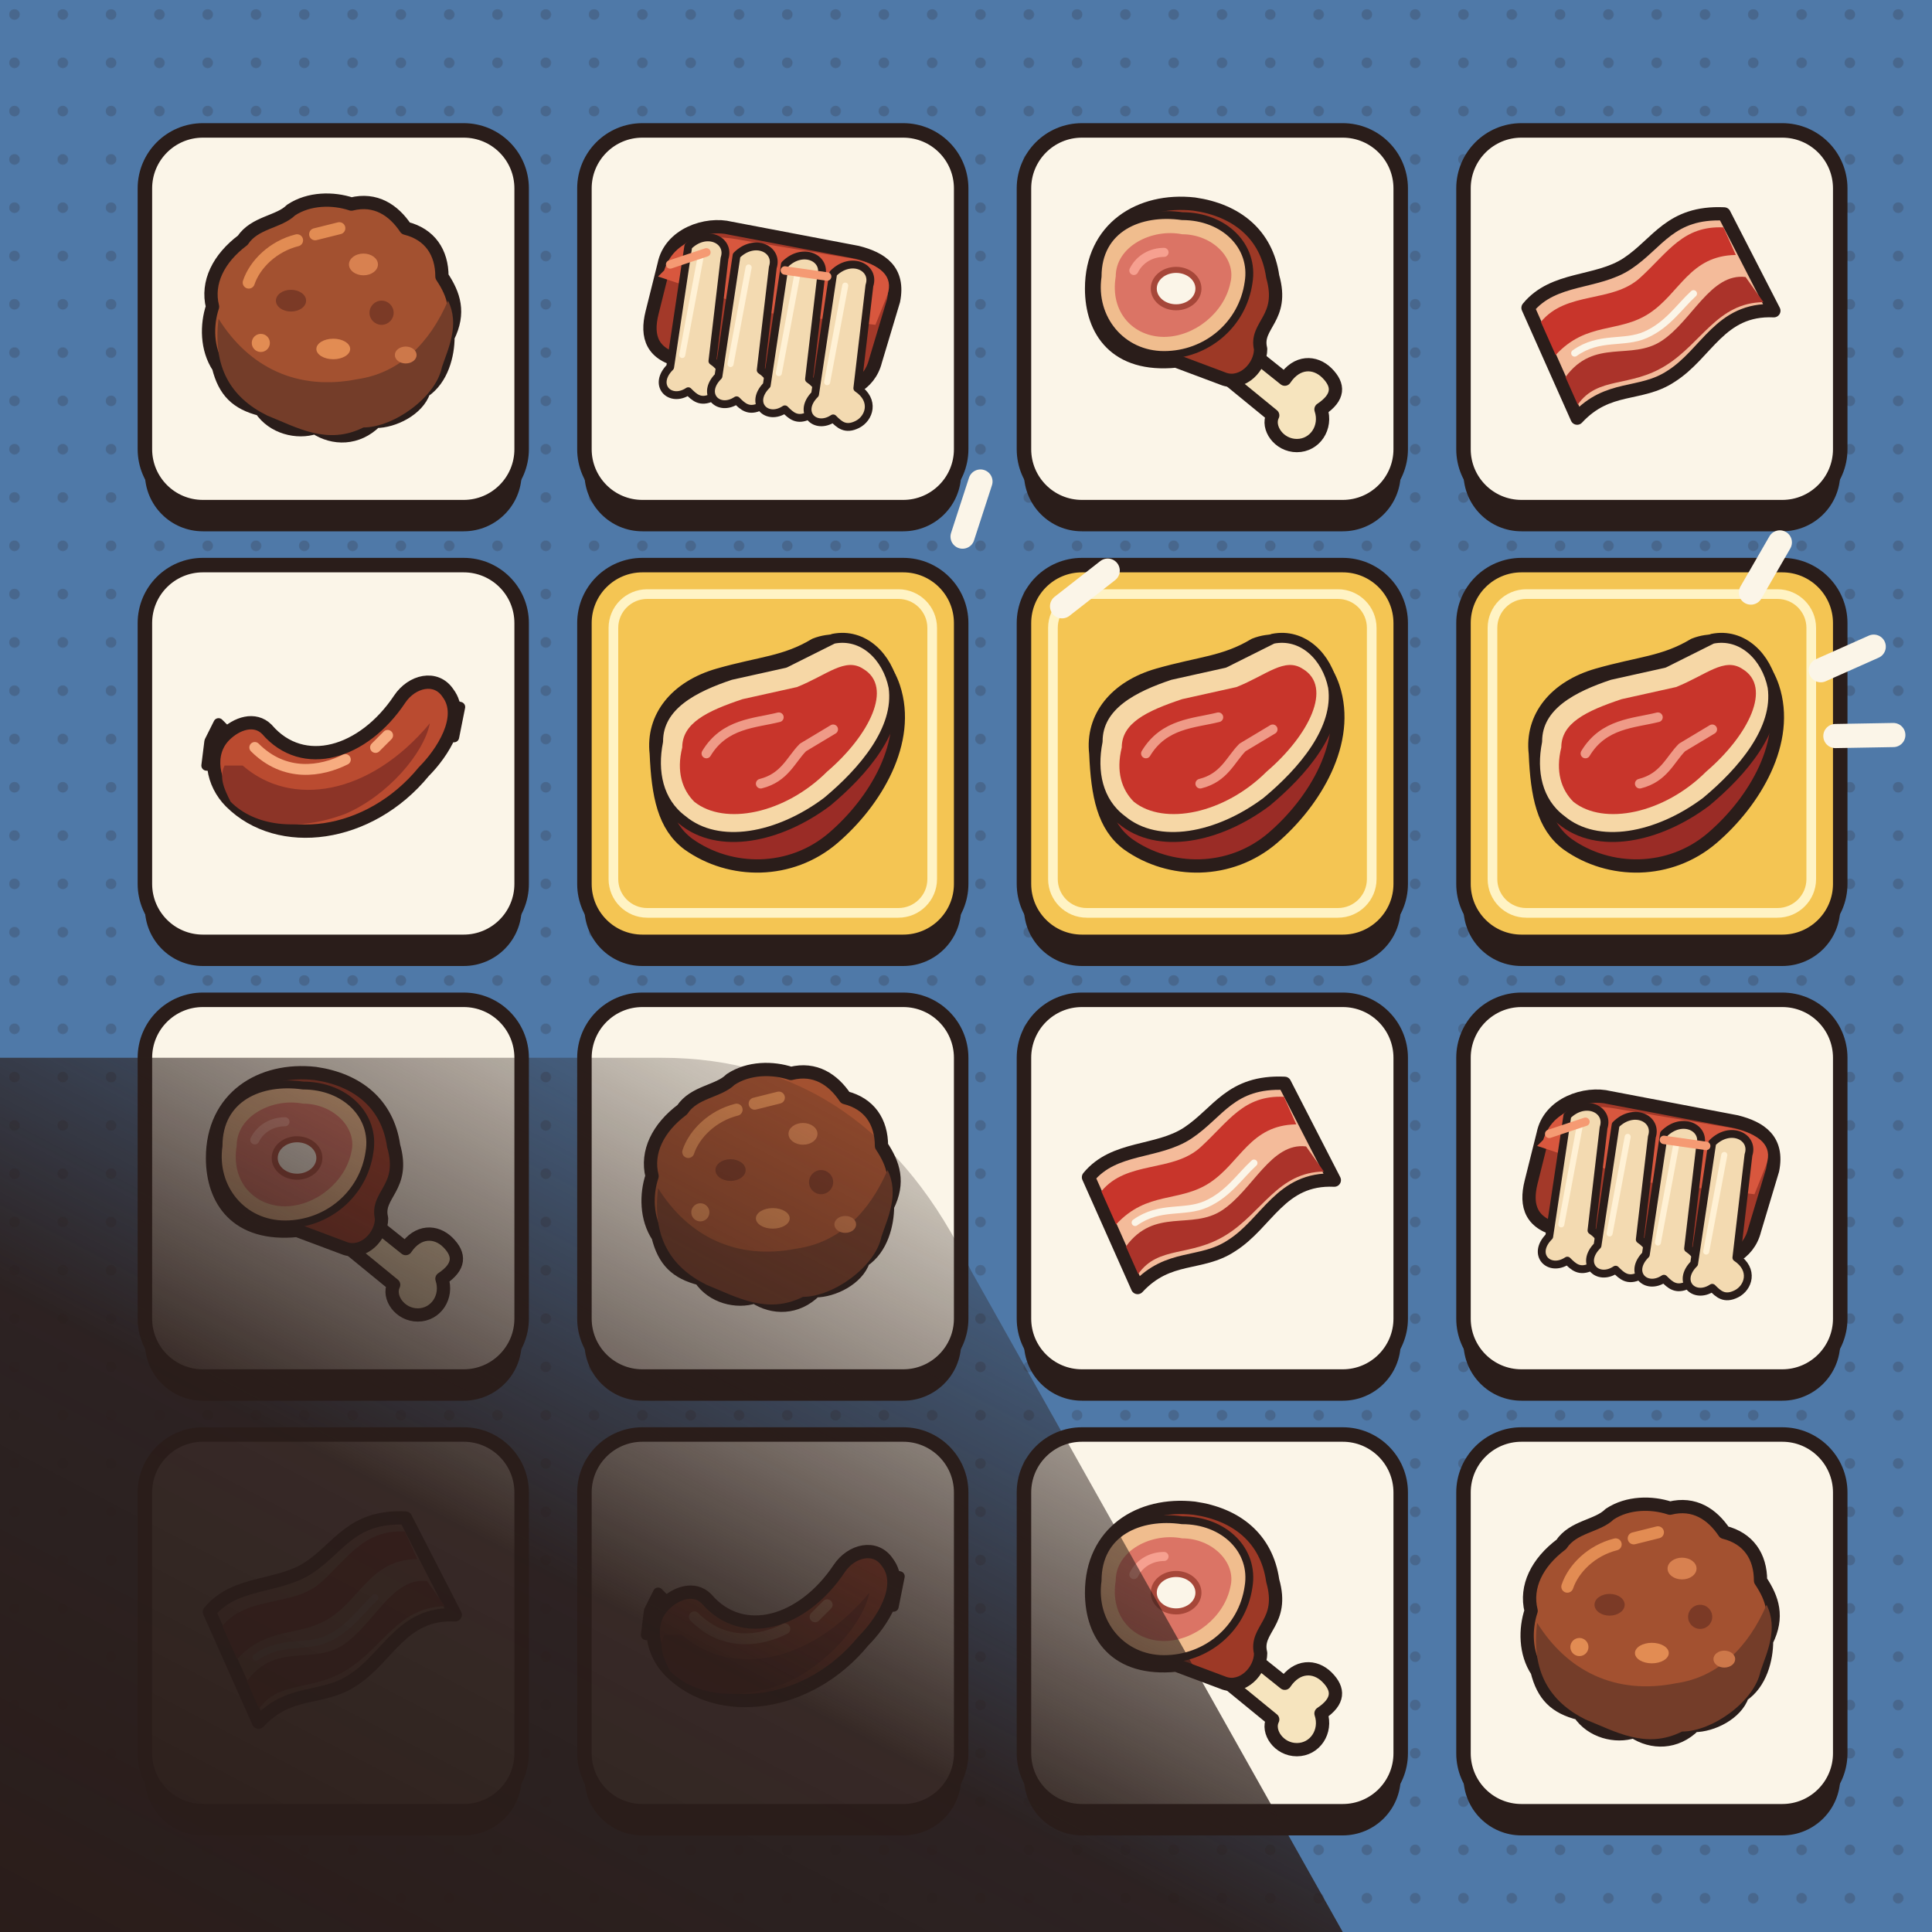
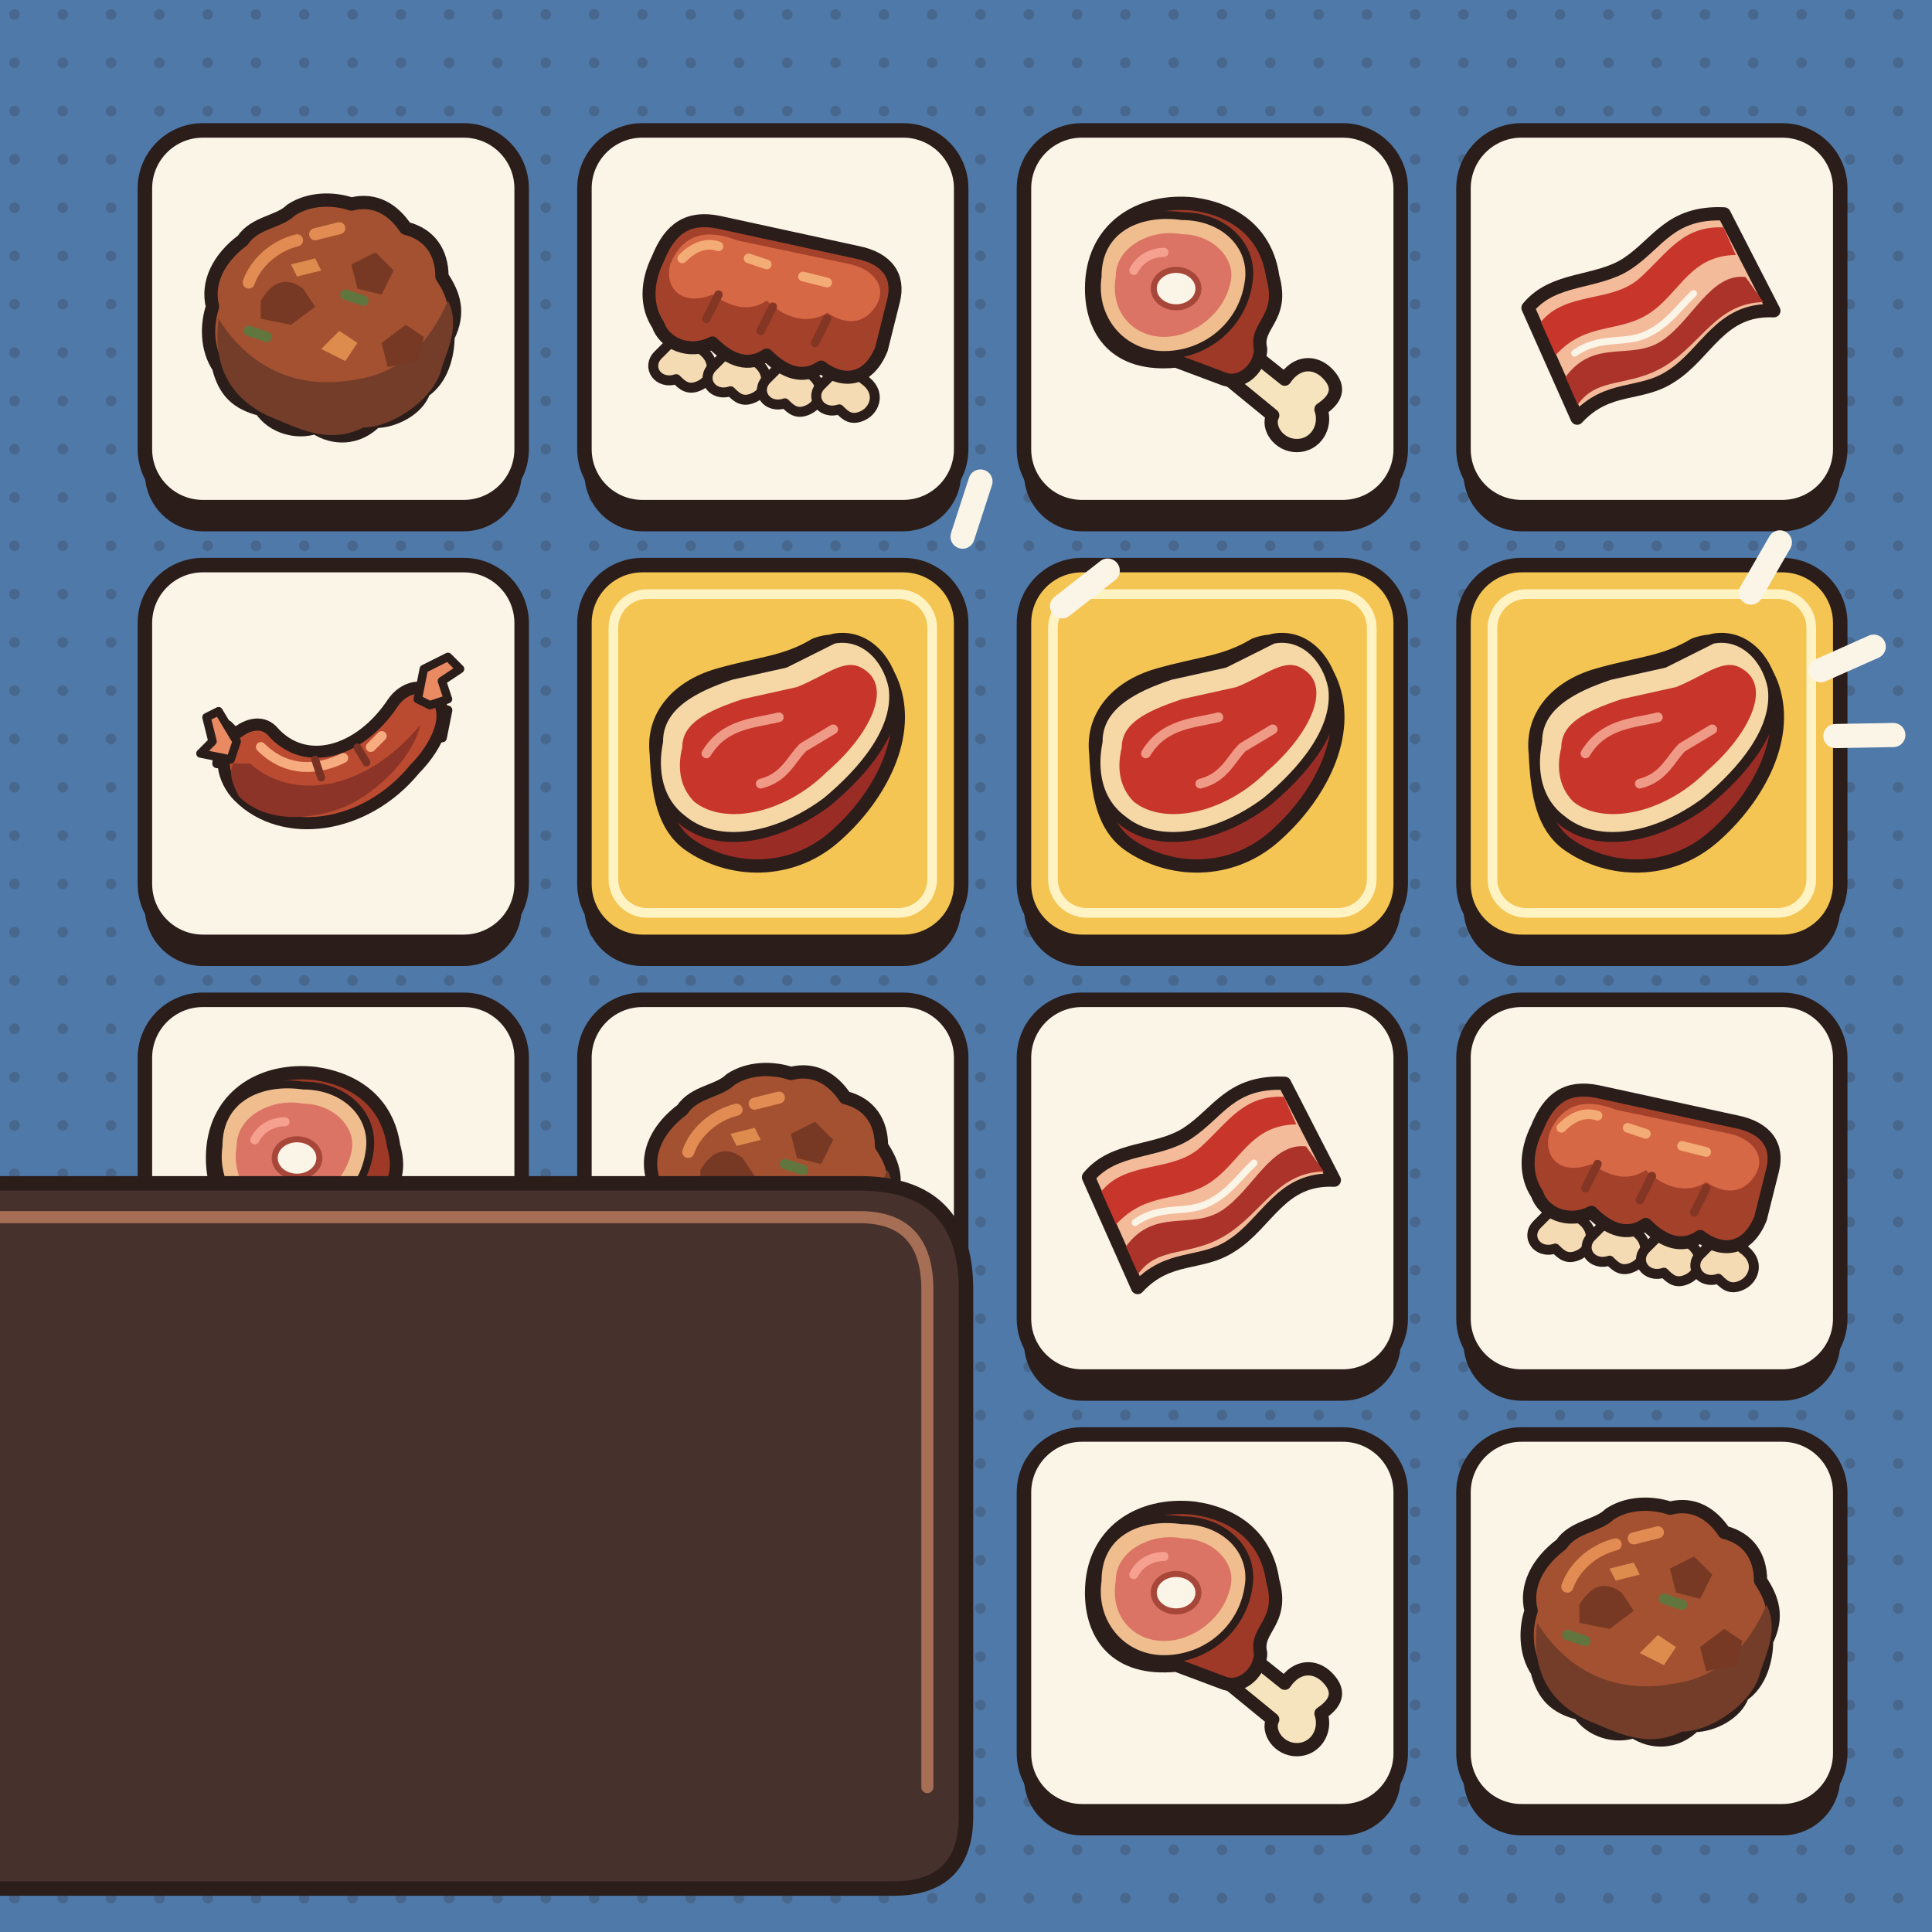
<svg xmlns="http://www.w3.org/2000/svg" width="400" height="400" viewBox="0 0 400 400">
  <defs>
    <pattern id="print-dots" width="10" height="10" patternUnits="userSpaceOnUse">
      <circle cx="3" cy="3" r="1.1" fill="#2a1d1a" opacity=".19" />
    </pattern>
  </defs>
  <rect x="0" y="0" width="400" height="400" rx="0" fill="#4f79a8" />
  <rect x="0" y="0" width="400" height="400" rx="0" fill="url(#print-dots)" />
  <rect x="30" y="32" width="78" height="78" rx="12" fill="#2a1d1a" />
  <rect x="30" y="27" width="78" height="78" rx="12" fill="#fbf5e8" stroke="#2a1d1a" stroke-width="3" />
  <g transform="translate(69 66) rotate(0) scale(1.25) translate(-24 -24)">
    <path d="M9 11c2-3 6-3 8-5 3-2 7-2 10-1 4-1 7 1 9 4 4 1 6 4 6 8 2 3 3 6 1 10 0 3-1 7-4 9-1 3-5 5-8 5-3 3-7 3-10 1-3 1-7 0-9-3-4-1-6-3-7-7-2-3-2-7-1-10-1-4 1-8 5-11Z" fill="#a35130" stroke="#2a1d1a" stroke-width="2.2" stroke-linecap="round" stroke-linejoin="round" />
    <path d="M5 24c5 8 13 12 23 10 7-1 12-6 15-13 2 4 0 8-1 11-1 5-8 10-13 10-6 3-11 0-16-2-6-3-9-8-8-16Z" fill="#743d29" />
    <path d="M10 18c1-3 4-6 8-7m3-1 4-1" fill="none" stroke="#e28c53" stroke-width="2" stroke-linecap="round" stroke-linejoin="round" />
-     <ellipse cx="17" cy="21" rx="2.5" ry="1.8" fill="#7b3a26" />
-     <ellipse cx="29" cy="15" rx="2.4" ry="1.8" fill="#d88150" />
-     <ellipse cx="32" cy="23" rx="2" ry="2" fill="#7b3a26" />
-     <ellipse cx="24" cy="29" rx="2.8" ry="1.7" fill="#e28c53" />
-     <ellipse cx="36" cy="30" rx="1.8" ry="1.4" fill="#cd784a" />
-     <ellipse cx="12" cy="28" rx="1.5" ry="1.5" fill="#e28c53" />
+     <path d="M12 21q3-5 7-2l2 3-4 3-5-1Zm15-6 4-2 3 3-2 4-4-1Zm5 13 4-3 3 2-1 4-5 1Z" fill="#773923" />
+     <path d="m17 15 4-1 1 2-4 1Zm5 14 3-3 3 2-2 3Z" fill="#de8b4e" />
+     <path d="m10 26 3 1m13-7 3 1" fill="none" stroke="#61763f" stroke-width="1.7" stroke-linecap="round" stroke-linejoin="round" />
  </g>
  <rect x="121" y="32" width="78" height="78" rx="12" fill="#2a1d1a" />
  <rect x="121" y="27" width="78" height="78" rx="12" fill="#fbf5e8" stroke="#2a1d1a" stroke-width="3" />
  <g transform="translate(160 66) rotate(0) scale(1.25) translate(-24 -24)">
-     <path d="M6 15c1-5 7-7 11-6l21 4c4 1 7 3 6 8l-3 10c-1 4-5 6-9 5L9 31c-5-1-6-4-5-8Z" fill="#a33929" stroke="#2a1d1a" stroke-width="2.2" stroke-linecap="round" stroke-linejoin="round" />
-     <path d="M6 16c2-6 8-6 13-5l18 3c5 1 7 3 6 6l-2 5-18-2-18-6Z" fill="#d8573e" />
-     <g transform="translate(12 23)">
-       <path d="M-2 -11C1-14 5-12 4-9L2 8c3 2 2 5 0 6-2 1-3 0-4-1-3 2-6-1-3-4Z" fill="#f3dab1" stroke="#2a1d1a" stroke-width="1.3" stroke-linecap="round" stroke-linejoin="round" />
-       <path d="M0-9-3 7" fill="none" stroke="#fff1d5" stroke-width="1" stroke-linecap="round" stroke-linejoin="round" />
-     </g>
-     <g transform="translate(20 24.5)">
-       <path d="M-2 -11C1-14 5-12 4-9L2 8c3 2 2 5 0 6-2 1-3 0-4-1-3 2-6-1-3-4Z" fill="#f3dab1" stroke="#2a1d1a" stroke-width="1.3" stroke-linecap="round" stroke-linejoin="round" />
-       <path d="M0-9-3 7" fill="none" stroke="#fff1d5" stroke-width="1" stroke-linecap="round" stroke-linejoin="round" />
-     </g>
-     <g transform="translate(28 26)">
-       <path d="M-2 -11C1-14 5-12 4-9L2 8c3 2 2 5 0 6-2 1-3 0-4-1-3 2-6-1-3-4Z" fill="#f3dab1" stroke="#2a1d1a" stroke-width="1.3" stroke-linecap="round" stroke-linejoin="round" />
-       <path d="M0-9-3 7" fill="none" stroke="#fff1d5" stroke-width="1" stroke-linecap="round" stroke-linejoin="round" />
-     </g>
-     <g transform="translate(36 27.5)">
-       <path d="M-2 -11C1-14 5-12 4-9L2 8c3 2 2 5 0 6-2 1-3 0-4-1-3 2-6-1-3-4Z" fill="#f3dab1" stroke="#2a1d1a" stroke-width="1.3" stroke-linecap="round" stroke-linejoin="round" />
-       <path d="M0-9-3 7" fill="none" stroke="#fff1d5" stroke-width="1" stroke-linecap="round" stroke-linejoin="round" />
-     </g>
-     <path d="m7 15 6-2m13 3 7 1" fill="none" stroke="#f59a73" stroke-width="1.4" stroke-linecap="round" stroke-linejoin="round" />
+     <g transform="translate(11 24)">
+       <path d="M-2-4 3-3 1 5C4 7 3 10 1 11c-2 1-3 0-4-1-3 1-5-2-3-4l2-2Z" fill="#f5dbb3" stroke="#2a1d1a" stroke-width="1.65" stroke-linecap="round" stroke-linejoin="round" />
+     </g>
+     <g transform="translate(20 26)">
+       <path d="M-2-4 3-3 1 5C4 7 3 10 1 11c-2 1-3 0-4-1-3 1-5-2-3-4l2-2Z" fill="#f5dbb3" stroke="#2a1d1a" stroke-width="1.65" stroke-linecap="round" stroke-linejoin="round" />
+     </g>
+     <g transform="translate(29 28)">
+       <path d="M-2-4 3-3 1 5C4 7 3 10 1 11c-2 1-3 0-4-1-3 1-5-2-3-4l2-2Z" fill="#f5dbb3" stroke="#2a1d1a" stroke-width="1.65" stroke-linecap="round" stroke-linejoin="round" />
+     </g>
+     <g transform="translate(38 29)">
+       <path d="M-2-4 3-3 1 5C4 7 3 10 1 11c-2 1-3 0-4-1-3 1-5-2-3-4l2-2Z" fill="#f5dbb3" stroke="#2a1d1a" stroke-width="1.65" stroke-linecap="round" stroke-linejoin="round" />
+     </g>
+     <path d="M5 14c2-5 5-7 10-6l23 5c5 1 7 4 6 8l-2 8c-2 5-6 6-10 3-3 2-6 1-9-2-3 2-6 1-9-2-4 2-8 0-9-3-2-3-2-7 0-11Z" fill="#a4412b" stroke="#2a1d1a" stroke-width="2.15" stroke-linecap="round" stroke-linejoin="round" />
+     <path d="M7 15c2-5 6-6 11-4l19 4c4 1 6 4 4 7-2 3-5 3-8 1-3 2-7 1-10-2-3 2-6 1-9-1-5 2-8-1-7-5Z" fill="#d76845" />
+     <path d="M9 14q3-3 6-2m5 2 3 1m6 2 4 1" fill="none" stroke="#f4ac76" stroke-width="1.6" stroke-linecap="round" stroke-linejoin="round" />
+     <path d="m15 20-2 4m11-2-2 4m11-2-2 4" fill="none" stroke="#833624" stroke-width="1.4" stroke-linecap="round" stroke-linejoin="round" />
  </g>
  <rect x="212" y="32" width="78" height="78" rx="12" fill="#2a1d1a" />
  <rect x="212" y="27" width="78" height="78" rx="12" fill="#fbf5e8" stroke="#2a1d1a" stroke-width="3" />
  <g transform="translate(251 66) rotate(0) scale(1.25) translate(-24 -24)">
    <path d="M26 26l10 8c2-3 5-3 7-1 2 2 2 4-1 6 1 3-1 6-4 6-3 0-5-3-4-5l-11-9Z" fill="#f6e4be" stroke="#2a1d1a" stroke-width="2.2" stroke-linecap="round" stroke-linejoin="round" />
    <path d="M4 19C4 9 12 4 21 5c7 1 12 5 13 12 2 7-3 8-2 12 0 3-3 6-6 5l-8-3C8 32 4 26 4 19Z" fill="#9d3926" stroke="#2a1d1a" stroke-width="2.2" stroke-linecap="round" stroke-linejoin="round" />
    <path d="M5 17C5 9 12 6 19 7c7 0 12 5 11 11-1 7-7 12-14 12S4 24 5 17Z" fill="#f0bd8e" stroke="#2a1d1a" stroke-width="1.3" stroke-linecap="round" stroke-linejoin="round" />
    <path d="M8 17c0-5 6-8 11-7 5 0 9 4 8 8-1 5-6 9-11 9s-9-4-8-10Z" fill="#db7465" />
    <ellipse cx="18" cy="19" rx="3.7" ry="3.1" fill="#fbf5e8" stroke="#a64739" stroke-width="1" />
    <path d="M11 16c1-2 3-3 5-3" fill="none" stroke="#f6a090" stroke-width="1.5" stroke-linecap="round" stroke-linejoin="round" />
  </g>
  <rect x="303" y="32" width="78" height="78" rx="12" fill="#2a1d1a" />
  <rect x="303" y="27" width="78" height="78" rx="12" fill="#fbf5e8" stroke="#2a1d1a" stroke-width="3" />
  <g transform="translate(342 66) rotate(0) scale(1.25) translate(-24 -24)">
    <g transform="rotate(-24 24 24)">
      <path d="M6 14c6-3 12 1 18 0 6-1 10-5 18-1l1 18c-8-4-13 2-20 3-6 1-10-3-17 0Z" fill="#f4bb9a" stroke="#2a1d1a" stroke-width="2.2" stroke-linecap="round" stroke-linejoin="round" />
      <path d="M7 17c6-3 12 2 18 0s10-5 16-2v5c-7-3-11 2-17 3S14 20 7 23Z" fill="#c8352b" />
      <path d="M7 27c7-4 11 2 17 1s12-7 17-4l1 5c-7-3-12 2-19 3-7 1-11-3-16 0Z" fill="#ab332a" />
      <path d="M10 24c5-1 8 2 12 2s7-2 10-3" fill="none" stroke="#fbf5e8" stroke-width="1.15" stroke-linecap="round" stroke-linejoin="round" />
    </g>
  </g>
  <rect x="30" y="122" width="78" height="78" rx="12" fill="#2a1d1a" />
  <rect x="30" y="117" width="78" height="78" rx="12" fill="#fbf5e8" stroke="#2a1d1a" stroke-width="3" />
  <g transform="translate(69 156) rotate(0) scale(1.25) translate(-24 -24)">
-     <path d="m8 22-3-3-1.5 3L3 26l5 .3m31-6 5 1 1-5-4-1" fill="#ec916f" stroke="#2a1d1a" stroke-width="1.7" stroke-linecap="round" stroke-linejoin="round" />
-     <path d="M13 20c6 7 16 4 22-5 2-3 6-4 8-1 3 4-1 10-4 13-9 11-24 13-32 5-3-3-4-8-1-11 2-2 5-3 7-1Z" fill="#ba4b30" stroke="#2a1d1a" stroke-width="2.2" stroke-linecap="round" stroke-linejoin="round" />
-     <path d="M9 26c8 7 21 5 31-7-1 5-7 12-14 15-8 3-15 2-19-2-1-2-2-4-1-6Z" fill="#8c3427" />
-     <path d="M11 23c5 5 11 4 15 2m5-2 2-2" fill="none" stroke="#f7ac80" stroke-width="1.8" stroke-linecap="round" stroke-linejoin="round" />
+     <g transform="translate(2 2) scale(.91)">
+       <path d="m8 22-3-3-1.5 3L3 26l5 .3m31-6 5 1 1-5-4-1" fill="#ec916f" stroke="#2a1d1a" stroke-width="1.7" stroke-linecap="round" stroke-linejoin="round" />
+       <path d="M13 20c6 7 16 4 22-5 2-3 6-4 8-1 3 4-1 10-4 13-9 11-24 13-32 5-3-3-4-8-1-11 2-2 5-3 7-1Z" fill="#ba4b30" stroke="#2a1d1a" stroke-width="2.2" stroke-linecap="round" stroke-linejoin="round" />
+       <path d="M9 26c8 7 21 5 31-7-1 5-7 12-14 15-8 3-15 2-19-2-1-2-2-4-1-6Z" fill="#8c3427" />
+       <path d="M11 23c5 5 11 4 15 2m5-2 2-2" fill="none" stroke="#f7ac80" stroke-width="1.8" stroke-linecap="round" stroke-linejoin="round" />
+     </g>
+     <path d="M8 22 5 17l-2 1 1 4-2 2 5 1Z" fill="#e98a62" stroke="#2a1d1a" stroke-width="1.4" stroke-linecap="round" stroke-linejoin="round" />
+     <path d="m38 15 1-5 4-2 2 2-3 2 1 3-3 1Z" fill="#e98a62" stroke="#2a1d1a" stroke-width="1.4" stroke-linecap="round" stroke-linejoin="round" />
+     <path d="m21 25 1 3m6-5 1.5 2.5" fill="none" stroke="#783223" stroke-width="1.3" stroke-linecap="round" stroke-linejoin="round" />
  </g>
  <rect x="121" y="122" width="78" height="78" rx="12" fill="#2a1d1a" />
  <rect x="121" y="117" width="78" height="78" rx="12" fill="#f4c553" stroke="#2a1d1a" stroke-width="3" />
  <rect x="127" y="123" width="66" height="66" rx="7" fill="none" stroke="#fff3c4" stroke-width="2" />
  <g transform="translate(160 156) rotate(0) scale(1.25) translate(-24 -24)">
    <path d="M4.7 24C4 18 8 13 15 11c7-2 11-2 16-5 5-2 11 1 13 7 3 9-3 19-10 25-7 6-17 6-24 1-4-3-5-8-5.3-15Z" fill="#9a2c26" stroke="#2a1d1a" stroke-width="2.2" stroke-linecap="round" stroke-linejoin="round" />
    <path d="M5 22c0-6 6-9 12-11l9-2 8-4c5-1 9 3 10 8 1 7-5 14-11 19-8 6-18 8-24 3-4-3-5-8-4-13Z" fill="#f6d7a6" stroke="#2a1d1a" stroke-width="1.65" stroke-linecap="round" stroke-linejoin="round" />
    <path d="M9 23c0-4 4-6 10-8l9-2c5-2 8-5 11-3 5 3 1 11-6 17-7 7-17 9-22 5-2-2-3-5-2-9Z" fill="#c8352b" />
    <path d="M13 24c3-5 8-5 12-6m-3 11c4-1 5-4 7-6l5-3" fill="none" stroke="#ef9a87" stroke-width="1.6" stroke-linecap="round" stroke-linejoin="round" />
  </g>
  <rect x="212" y="122" width="78" height="78" rx="12" fill="#2a1d1a" />
  <rect x="212" y="117" width="78" height="78" rx="12" fill="#f4c553" stroke="#2a1d1a" stroke-width="3" />
  <rect x="218" y="123" width="66" height="66" rx="7" fill="none" stroke="#fff3c4" stroke-width="2" />
  <g transform="translate(251 156) rotate(0) scale(1.25) translate(-24 -24)">
    <path d="M4.7 24C4 18 8 13 15 11c7-2 11-2 16-5 5-2 11 1 13 7 3 9-3 19-10 25-7 6-17 6-24 1-4-3-5-8-5.3-15Z" fill="#9a2c26" stroke="#2a1d1a" stroke-width="2.2" stroke-linecap="round" stroke-linejoin="round" />
    <path d="M5 22c0-6 6-9 12-11l9-2 8-4c5-1 9 3 10 8 1 7-5 14-11 19-8 6-18 8-24 3-4-3-5-8-4-13Z" fill="#f6d7a6" stroke="#2a1d1a" stroke-width="1.65" stroke-linecap="round" stroke-linejoin="round" />
    <path d="M9 23c0-4 4-6 10-8l9-2c5-2 8-5 11-3 5 3 1 11-6 17-7 7-17 9-22 5-2-2-3-5-2-9Z" fill="#c8352b" />
    <path d="M13 24c3-5 8-5 12-6m-3 11c4-1 5-4 7-6l5-3" fill="none" stroke="#ef9a87" stroke-width="1.6" stroke-linecap="round" stroke-linejoin="round" />
  </g>
  <rect x="303" y="122" width="78" height="78" rx="12" fill="#2a1d1a" />
  <rect x="303" y="117" width="78" height="78" rx="12" fill="#f4c553" stroke="#2a1d1a" stroke-width="3" />
  <rect x="309" y="123" width="66" height="66" rx="7" fill="none" stroke="#fff3c4" stroke-width="2" />
  <g transform="translate(342 156) rotate(0) scale(1.25) translate(-24 -24)">
    <path d="M4.7 24C4 18 8 13 15 11c7-2 11-2 16-5 5-2 11 1 13 7 3 9-3 19-10 25-7 6-17 6-24 1-4-3-5-8-5.3-15Z" fill="#9a2c26" stroke="#2a1d1a" stroke-width="2.2" stroke-linecap="round" stroke-linejoin="round" />
    <path d="M5 22c0-6 6-9 12-11l9-2 8-4c5-1 9 3 10 8 1 7-5 14-11 19-8 6-18 8-24 3-4-3-5-8-4-13Z" fill="#f6d7a6" stroke="#2a1d1a" stroke-width="1.65" stroke-linecap="round" stroke-linejoin="round" />
    <path d="M9 23c0-4 4-6 10-8l9-2c5-2 8-5 11-3 5 3 1 11-6 17-7 7-17 9-22 5-2-2-3-5-2-9Z" fill="#c8352b" />
    <path d="M13 24c3-5 8-5 12-6m-3 11c4-1 5-4 7-6l5-3" fill="none" stroke="#ef9a87" stroke-width="1.6" stroke-linecap="round" stroke-linejoin="round" />
  </g>
  <rect x="30" y="212" width="78" height="78" rx="12" fill="#2a1d1a" />
  <rect x="30" y="207" width="78" height="78" rx="12" fill="#fbf5e8" stroke="#2a1d1a" stroke-width="3" />
  <g transform="translate(69 246) rotate(0) scale(1.25) translate(-24 -24)">
    <path d="M26 26l10 8c2-3 5-3 7-1 2 2 2 4-1 6 1 3-1 6-4 6-3 0-5-3-4-5l-11-9Z" fill="#f6e4be" stroke="#2a1d1a" stroke-width="2.2" stroke-linecap="round" stroke-linejoin="round" />
    <path d="M4 19C4 9 12 4 21 5c7 1 12 5 13 12 2 7-3 8-2 12 0 3-3 6-6 5l-8-3C8 32 4 26 4 19Z" fill="#9d3926" stroke="#2a1d1a" stroke-width="2.2" stroke-linecap="round" stroke-linejoin="round" />
    <path d="M5 17C5 9 12 6 19 7c7 0 12 5 11 11-1 7-7 12-14 12S4 24 5 17Z" fill="#f0bd8e" stroke="#2a1d1a" stroke-width="1.3" stroke-linecap="round" stroke-linejoin="round" />
    <path d="M8 17c0-5 6-8 11-7 5 0 9 4 8 8-1 5-6 9-11 9s-9-4-8-10Z" fill="#db7465" />
    <ellipse cx="18" cy="19" rx="3.7" ry="3.1" fill="#fbf5e8" stroke="#a64739" stroke-width="1" />
    <path d="M11 16c1-2 3-3 5-3" fill="none" stroke="#f6a090" stroke-width="1.5" stroke-linecap="round" stroke-linejoin="round" />
  </g>
  <rect x="121" y="212" width="78" height="78" rx="12" fill="#2a1d1a" />
  <rect x="121" y="207" width="78" height="78" rx="12" fill="#fbf5e8" stroke="#2a1d1a" stroke-width="3" />
  <g transform="translate(160 246) rotate(0) scale(1.25) translate(-24 -24)">
    <path d="M9 11c2-3 6-3 8-5 3-2 7-2 10-1 4-1 7 1 9 4 4 1 6 4 6 8 2 3 3 6 1 10 0 3-1 7-4 9-1 3-5 5-8 5-3 3-7 3-10 1-3 1-7 0-9-3-4-1-6-3-7-7-2-3-2-7-1-10-1-4 1-8 5-11Z" fill="#a35130" stroke="#2a1d1a" stroke-width="2.2" stroke-linecap="round" stroke-linejoin="round" />
    <path d="M5 24c5 8 13 12 23 10 7-1 12-6 15-13 2 4 0 8-1 11-1 5-8 10-13 10-6 3-11 0-16-2-6-3-9-8-8-16Z" fill="#743d29" />
    <path d="M10 18c1-3 4-6 8-7m3-1 4-1" fill="none" stroke="#e28c53" stroke-width="2" stroke-linecap="round" stroke-linejoin="round" />
-     <ellipse cx="17" cy="21" rx="2.5" ry="1.8" fill="#7b3a26" />
-     <ellipse cx="29" cy="15" rx="2.4" ry="1.8" fill="#d88150" />
-     <ellipse cx="32" cy="23" rx="2" ry="2" fill="#7b3a26" />
-     <ellipse cx="24" cy="29" rx="2.8" ry="1.7" fill="#e28c53" />
-     <ellipse cx="36" cy="30" rx="1.8" ry="1.4" fill="#cd784a" />
-     <ellipse cx="12" cy="28" rx="1.5" ry="1.5" fill="#e28c53" />
+     <path d="M12 21q3-5 7-2l2 3-4 3-5-1Zm15-6 4-2 3 3-2 4-4-1Zm5 13 4-3 3 2-1 4-5 1Z" fill="#773923" />
+     <path d="m17 15 4-1 1 2-4 1Zm5 14 3-3 3 2-2 3Z" fill="#de8b4e" />
+     <path d="m10 26 3 1m13-7 3 1" fill="none" stroke="#61763f" stroke-width="1.7" stroke-linecap="round" stroke-linejoin="round" />
  </g>
  <rect x="212" y="212" width="78" height="78" rx="12" fill="#2a1d1a" />
  <rect x="212" y="207" width="78" height="78" rx="12" fill="#fbf5e8" stroke="#2a1d1a" stroke-width="3" />
  <g transform="translate(251 246) rotate(0) scale(1.25) translate(-24 -24)">
    <g transform="rotate(-24 24 24)">
      <path d="M6 14c6-3 12 1 18 0 6-1 10-5 18-1l1 18c-8-4-13 2-20 3-6 1-10-3-17 0Z" fill="#f4bb9a" stroke="#2a1d1a" stroke-width="2.2" stroke-linecap="round" stroke-linejoin="round" />
      <path d="M7 17c6-3 12 2 18 0s10-5 16-2v5c-7-3-11 2-17 3S14 20 7 23Z" fill="#c8352b" />
      <path d="M7 27c7-4 11 2 17 1s12-7 17-4l1 5c-7-3-12 2-19 3-7 1-11-3-16 0Z" fill="#ab332a" />
      <path d="M10 24c5-1 8 2 12 2s7-2 10-3" fill="none" stroke="#fbf5e8" stroke-width="1.15" stroke-linecap="round" stroke-linejoin="round" />
    </g>
  </g>
  <rect x="303" y="212" width="78" height="78" rx="12" fill="#2a1d1a" />
  <rect x="303" y="207" width="78" height="78" rx="12" fill="#fbf5e8" stroke="#2a1d1a" stroke-width="3" />
  <g transform="translate(342 246) rotate(0) scale(1.25) translate(-24 -24)">
-     <path d="M6 15c1-5 7-7 11-6l21 4c4 1 7 3 6 8l-3 10c-1 4-5 6-9 5L9 31c-5-1-6-4-5-8Z" fill="#a33929" stroke="#2a1d1a" stroke-width="2.2" stroke-linecap="round" stroke-linejoin="round" />
-     <path d="M6 16c2-6 8-6 13-5l18 3c5 1 7 3 6 6l-2 5-18-2-18-6Z" fill="#d8573e" />
-     <g transform="translate(12 23)">
-       <path d="M-2 -11C1-14 5-12 4-9L2 8c3 2 2 5 0 6-2 1-3 0-4-1-3 2-6-1-3-4Z" fill="#f3dab1" stroke="#2a1d1a" stroke-width="1.3" stroke-linecap="round" stroke-linejoin="round" />
-       <path d="M0-9-3 7" fill="none" stroke="#fff1d5" stroke-width="1" stroke-linecap="round" stroke-linejoin="round" />
-     </g>
-     <g transform="translate(20 24.5)">
-       <path d="M-2 -11C1-14 5-12 4-9L2 8c3 2 2 5 0 6-2 1-3 0-4-1-3 2-6-1-3-4Z" fill="#f3dab1" stroke="#2a1d1a" stroke-width="1.3" stroke-linecap="round" stroke-linejoin="round" />
-       <path d="M0-9-3 7" fill="none" stroke="#fff1d5" stroke-width="1" stroke-linecap="round" stroke-linejoin="round" />
-     </g>
-     <g transform="translate(28 26)">
-       <path d="M-2 -11C1-14 5-12 4-9L2 8c3 2 2 5 0 6-2 1-3 0-4-1-3 2-6-1-3-4Z" fill="#f3dab1" stroke="#2a1d1a" stroke-width="1.3" stroke-linecap="round" stroke-linejoin="round" />
-       <path d="M0-9-3 7" fill="none" stroke="#fff1d5" stroke-width="1" stroke-linecap="round" stroke-linejoin="round" />
-     </g>
-     <g transform="translate(36 27.5)">
-       <path d="M-2 -11C1-14 5-12 4-9L2 8c3 2 2 5 0 6-2 1-3 0-4-1-3 2-6-1-3-4Z" fill="#f3dab1" stroke="#2a1d1a" stroke-width="1.3" stroke-linecap="round" stroke-linejoin="round" />
-       <path d="M0-9-3 7" fill="none" stroke="#fff1d5" stroke-width="1" stroke-linecap="round" stroke-linejoin="round" />
-     </g>
-     <path d="m7 15 6-2m13 3 7 1" fill="none" stroke="#f59a73" stroke-width="1.4" stroke-linecap="round" stroke-linejoin="round" />
+     <g transform="translate(11 24)">
+       <path d="M-2-4 3-3 1 5C4 7 3 10 1 11c-2 1-3 0-4-1-3 1-5-2-3-4l2-2Z" fill="#f5dbb3" stroke="#2a1d1a" stroke-width="1.65" stroke-linecap="round" stroke-linejoin="round" />
+     </g>
+     <g transform="translate(20 26)">
+       <path d="M-2-4 3-3 1 5C4 7 3 10 1 11c-2 1-3 0-4-1-3 1-5-2-3-4l2-2Z" fill="#f5dbb3" stroke="#2a1d1a" stroke-width="1.65" stroke-linecap="round" stroke-linejoin="round" />
+     </g>
+     <g transform="translate(29 28)">
+       <path d="M-2-4 3-3 1 5C4 7 3 10 1 11c-2 1-3 0-4-1-3 1-5-2-3-4l2-2Z" fill="#f5dbb3" stroke="#2a1d1a" stroke-width="1.65" stroke-linecap="round" stroke-linejoin="round" />
+     </g>
+     <g transform="translate(38 29)">
+       <path d="M-2-4 3-3 1 5C4 7 3 10 1 11c-2 1-3 0-4-1-3 1-5-2-3-4l2-2Z" fill="#f5dbb3" stroke="#2a1d1a" stroke-width="1.65" stroke-linecap="round" stroke-linejoin="round" />
+     </g>
+     <path d="M5 14c2-5 5-7 10-6l23 5c5 1 7 4 6 8l-2 8c-2 5-6 6-10 3-3 2-6 1-9-2-3 2-6 1-9-2-4 2-8 0-9-3-2-3-2-7 0-11Z" fill="#a4412b" stroke="#2a1d1a" stroke-width="2.15" stroke-linecap="round" stroke-linejoin="round" />
+     <path d="M7 15c2-5 6-6 11-4l19 4c4 1 6 4 4 7-2 3-5 3-8 1-3 2-7 1-10-2-3 2-6 1-9-1-5 2-8-1-7-5Z" fill="#d76845" />
+     <path d="M9 14q3-3 6-2m5 2 3 1m6 2 4 1" fill="none" stroke="#f4ac76" stroke-width="1.6" stroke-linecap="round" stroke-linejoin="round" />
+     <path d="m15 20-2 4m11-2-2 4m11-2-2 4" fill="none" stroke="#833624" stroke-width="1.4" stroke-linecap="round" stroke-linejoin="round" />
  </g>
  <rect x="30" y="302" width="78" height="78" rx="12" fill="#2a1d1a" />
  <rect x="30" y="297" width="78" height="78" rx="12" fill="#fbf5e8" stroke="#2a1d1a" stroke-width="3" />
  <g transform="translate(69 336) rotate(0) scale(1.25) translate(-24 -24)">
    <g transform="rotate(-24 24 24)">
      <path d="M6 14c6-3 12 1 18 0 6-1 10-5 18-1l1 18c-8-4-13 2-20 3-6 1-10-3-17 0Z" fill="#f4bb9a" stroke="#2a1d1a" stroke-width="2.2" stroke-linecap="round" stroke-linejoin="round" />
      <path d="M7 17c6-3 12 2 18 0s10-5 16-2v5c-7-3-11 2-17 3S14 20 7 23Z" fill="#c8352b" />
      <path d="M7 27c7-4 11 2 17 1s12-7 17-4l1 5c-7-3-12 2-19 3-7 1-11-3-16 0Z" fill="#ab332a" />
      <path d="M10 24c5-1 8 2 12 2s7-2 10-3" fill="none" stroke="#fbf5e8" stroke-width="1.15" stroke-linecap="round" stroke-linejoin="round" />
    </g>
  </g>
  <rect x="121" y="302" width="78" height="78" rx="12" fill="#2a1d1a" />
  <rect x="121" y="297" width="78" height="78" rx="12" fill="#fbf5e8" stroke="#2a1d1a" stroke-width="3" />
  <g transform="translate(160 336) rotate(0) scale(1.25) translate(-24 -24)">
-     <path d="m8 22-3-3-1.5 3L3 26l5 .3m31-6 5 1 1-5-4-1" fill="#ec916f" stroke="#2a1d1a" stroke-width="1.7" stroke-linecap="round" stroke-linejoin="round" />
-     <path d="M13 20c6 7 16 4 22-5 2-3 6-4 8-1 3 4-1 10-4 13-9 11-24 13-32 5-3-3-4-8-1-11 2-2 5-3 7-1Z" fill="#ba4b30" stroke="#2a1d1a" stroke-width="2.2" stroke-linecap="round" stroke-linejoin="round" />
-     <path d="M9 26c8 7 21 5 31-7-1 5-7 12-14 15-8 3-15 2-19-2-1-2-2-4-1-6Z" fill="#8c3427" />
-     <path d="M11 23c5 5 11 4 15 2m5-2 2-2" fill="none" stroke="#f7ac80" stroke-width="1.8" stroke-linecap="round" stroke-linejoin="round" />
+     <g transform="translate(2 2) scale(.91)">
+       <path d="m8 22-3-3-1.5 3L3 26l5 .3m31-6 5 1 1-5-4-1" fill="#ec916f" stroke="#2a1d1a" stroke-width="1.7" stroke-linecap="round" stroke-linejoin="round" />
+       <path d="M13 20c6 7 16 4 22-5 2-3 6-4 8-1 3 4-1 10-4 13-9 11-24 13-32 5-3-3-4-8-1-11 2-2 5-3 7-1Z" fill="#ba4b30" stroke="#2a1d1a" stroke-width="2.2" stroke-linecap="round" stroke-linejoin="round" />
+       <path d="M9 26c8 7 21 5 31-7-1 5-7 12-14 15-8 3-15 2-19-2-1-2-2-4-1-6Z" fill="#8c3427" />
+       <path d="M11 23c5 5 11 4 15 2m5-2 2-2" fill="none" stroke="#f7ac80" stroke-width="1.8" stroke-linecap="round" stroke-linejoin="round" />
+     </g>
+     <path d="M8 22 5 17l-2 1 1 4-2 2 5 1Z" fill="#e98a62" stroke="#2a1d1a" stroke-width="1.4" stroke-linecap="round" stroke-linejoin="round" />
+     <path d="m38 15 1-5 4-2 2 2-3 2 1 3-3 1Z" fill="#e98a62" stroke="#2a1d1a" stroke-width="1.4" stroke-linecap="round" stroke-linejoin="round" />
+     <path d="m21 25 1 3m6-5 1.5 2.5" fill="none" stroke="#783223" stroke-width="1.3" stroke-linecap="round" stroke-linejoin="round" />
  </g>
  <rect x="212" y="302" width="78" height="78" rx="12" fill="#2a1d1a" />
  <rect x="212" y="297" width="78" height="78" rx="12" fill="#fbf5e8" stroke="#2a1d1a" stroke-width="3" />
  <g transform="translate(251 336) rotate(0) scale(1.25) translate(-24 -24)">
    <path d="M26 26l10 8c2-3 5-3 7-1 2 2 2 4-1 6 1 3-1 6-4 6-3 0-5-3-4-5l-11-9Z" fill="#f6e4be" stroke="#2a1d1a" stroke-width="2.2" stroke-linecap="round" stroke-linejoin="round" />
    <path d="M4 19C4 9 12 4 21 5c7 1 12 5 13 12 2 7-3 8-2 12 0 3-3 6-6 5l-8-3C8 32 4 26 4 19Z" fill="#9d3926" stroke="#2a1d1a" stroke-width="2.2" stroke-linecap="round" stroke-linejoin="round" />
    <path d="M5 17C5 9 12 6 19 7c7 0 12 5 11 11-1 7-7 12-14 12S4 24 5 17Z" fill="#f0bd8e" stroke="#2a1d1a" stroke-width="1.3" stroke-linecap="round" stroke-linejoin="round" />
    <path d="M8 17c0-5 6-8 11-7 5 0 9 4 8 8-1 5-6 9-11 9s-9-4-8-10Z" fill="#db7465" />
    <ellipse cx="18" cy="19" rx="3.7" ry="3.1" fill="#fbf5e8" stroke="#a64739" stroke-width="1" />
    <path d="M11 16c1-2 3-3 5-3" fill="none" stroke="#f6a090" stroke-width="1.5" stroke-linecap="round" stroke-linejoin="round" />
  </g>
  <rect x="303" y="302" width="78" height="78" rx="12" fill="#2a1d1a" />
  <rect x="303" y="297" width="78" height="78" rx="12" fill="#fbf5e8" stroke="#2a1d1a" stroke-width="3" />
  <g transform="translate(342 336) rotate(0) scale(1.25) translate(-24 -24)">
    <path d="M9 11c2-3 6-3 8-5 3-2 7-2 10-1 4-1 7 1 9 4 4 1 6 4 6 8 2 3 3 6 1 10 0 3-1 7-4 9-1 3-5 5-8 5-3 3-7 3-10 1-3 1-7 0-9-3-4-1-6-3-7-7-2-3-2-7-1-10-1-4 1-8 5-11Z" fill="#a35130" stroke="#2a1d1a" stroke-width="2.2" stroke-linecap="round" stroke-linejoin="round" />
    <path d="M5 24c5 8 13 12 23 10 7-1 12-6 15-13 2 4 0 8-1 11-1 5-8 10-13 10-6 3-11 0-16-2-6-3-9-8-8-16Z" fill="#743d29" />
    <path d="M10 18c1-3 4-6 8-7m3-1 4-1" fill="none" stroke="#e28c53" stroke-width="2" stroke-linecap="round" stroke-linejoin="round" />
-     <ellipse cx="17" cy="21" rx="2.5" ry="1.8" fill="#7b3a26" />
-     <ellipse cx="29" cy="15" rx="2.4" ry="1.8" fill="#d88150" />
-     <ellipse cx="32" cy="23" rx="2" ry="2" fill="#7b3a26" />
-     <ellipse cx="24" cy="29" rx="2.8" ry="1.7" fill="#e28c53" />
-     <ellipse cx="36" cy="30" rx="1.8" ry="1.4" fill="#cd784a" />
-     <ellipse cx="12" cy="28" rx="1.5" ry="1.5" fill="#e28c53" />
+     <path d="M12 21q3-5 7-2l2 3-4 3-5-1Zm15-6 4-2 3 3-2 4-4-1Zm5 13 4-3 3 2-1 4-5 1Z" fill="#773923" />
+     <path d="m17 15 4-1 1 2-4 1Zm5 14 3-3 3 2-2 3Z" fill="#de8b4e" />
+     <path d="m10 26 3 1m13-7 3 1" fill="none" stroke="#61763f" stroke-width="1.7" stroke-linecap="round" stroke-linejoin="round" />
  </g>
  <g transform="translate(186 152) rotate(198)">
    <path d="M0 43v12" fill="none" stroke="#fbf5e8" stroke-width="5" stroke-linecap="round" stroke-linejoin="round" />
  </g>
  <g transform="translate(186 152) rotate(232)">
    <path d="M0 43v12" fill="none" stroke="#fbf5e8" stroke-width="5" stroke-linecap="round" stroke-linejoin="round" />
  </g>
  <g transform="translate(345 153) rotate(210)">
    <path d="M0 35v12" fill="none" stroke="#fbf5e8" stroke-width="5" stroke-linecap="round" stroke-linejoin="round" />
  </g>
  <g transform="translate(345 153) rotate(246)">
    <path d="M0 35v12" fill="none" stroke="#fbf5e8" stroke-width="5" stroke-linecap="round" stroke-linejoin="round" />
  </g>
  <g transform="translate(345 153) rotate(269)">
    <path d="M0 35v12" fill="none" stroke="#fbf5e8" stroke-width="5" stroke-linecap="round" stroke-linejoin="round" />
  </g>
-   <defs>
-     <linearGradient id="card-corner" x1="0" y1="1" x2="0.8" y2="0">
-       <stop offset="0" stop-color="#2a1d1a" />
-       <stop offset=".45" stop-color="#2a1d1a" stop-opacity=".94" />
-       <stop offset="1" stop-color="#2a1d1a" stop-opacity="0" />
-     </linearGradient>
-   </defs>
-   <path d="M0 219h137q43 0 64 44l77 137H0Z" fill="url(#card-corner)" />
+   <path d="M-3 245H178q22 0 22 22v109q0 15-15 15H-3Z" fill="#47312c" stroke="#2a1d1a" stroke-width="3" stroke-linecap="round" stroke-linejoin="round" />
+   <path d="M0 252h178q14 0 14 15v103" fill="none" stroke="#a66e54" stroke-width="2.5" stroke-linecap="round" stroke-linejoin="round" />
</svg>
